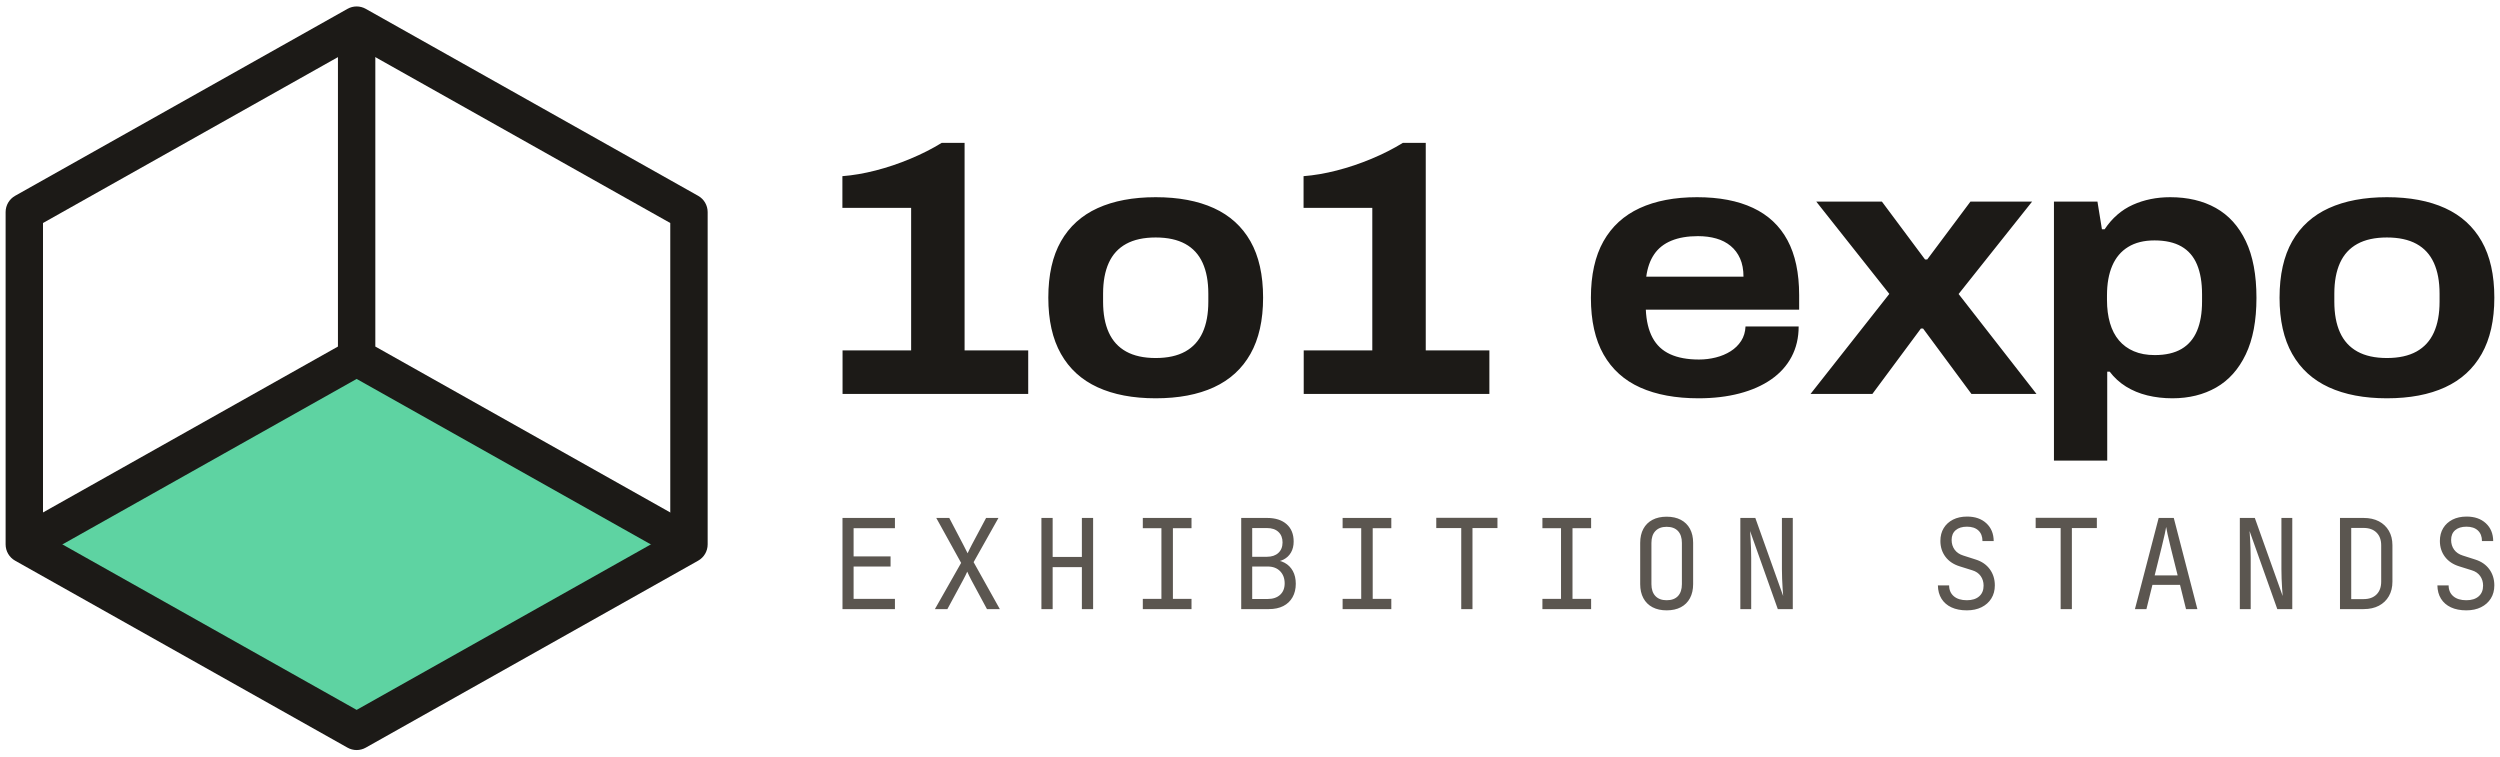
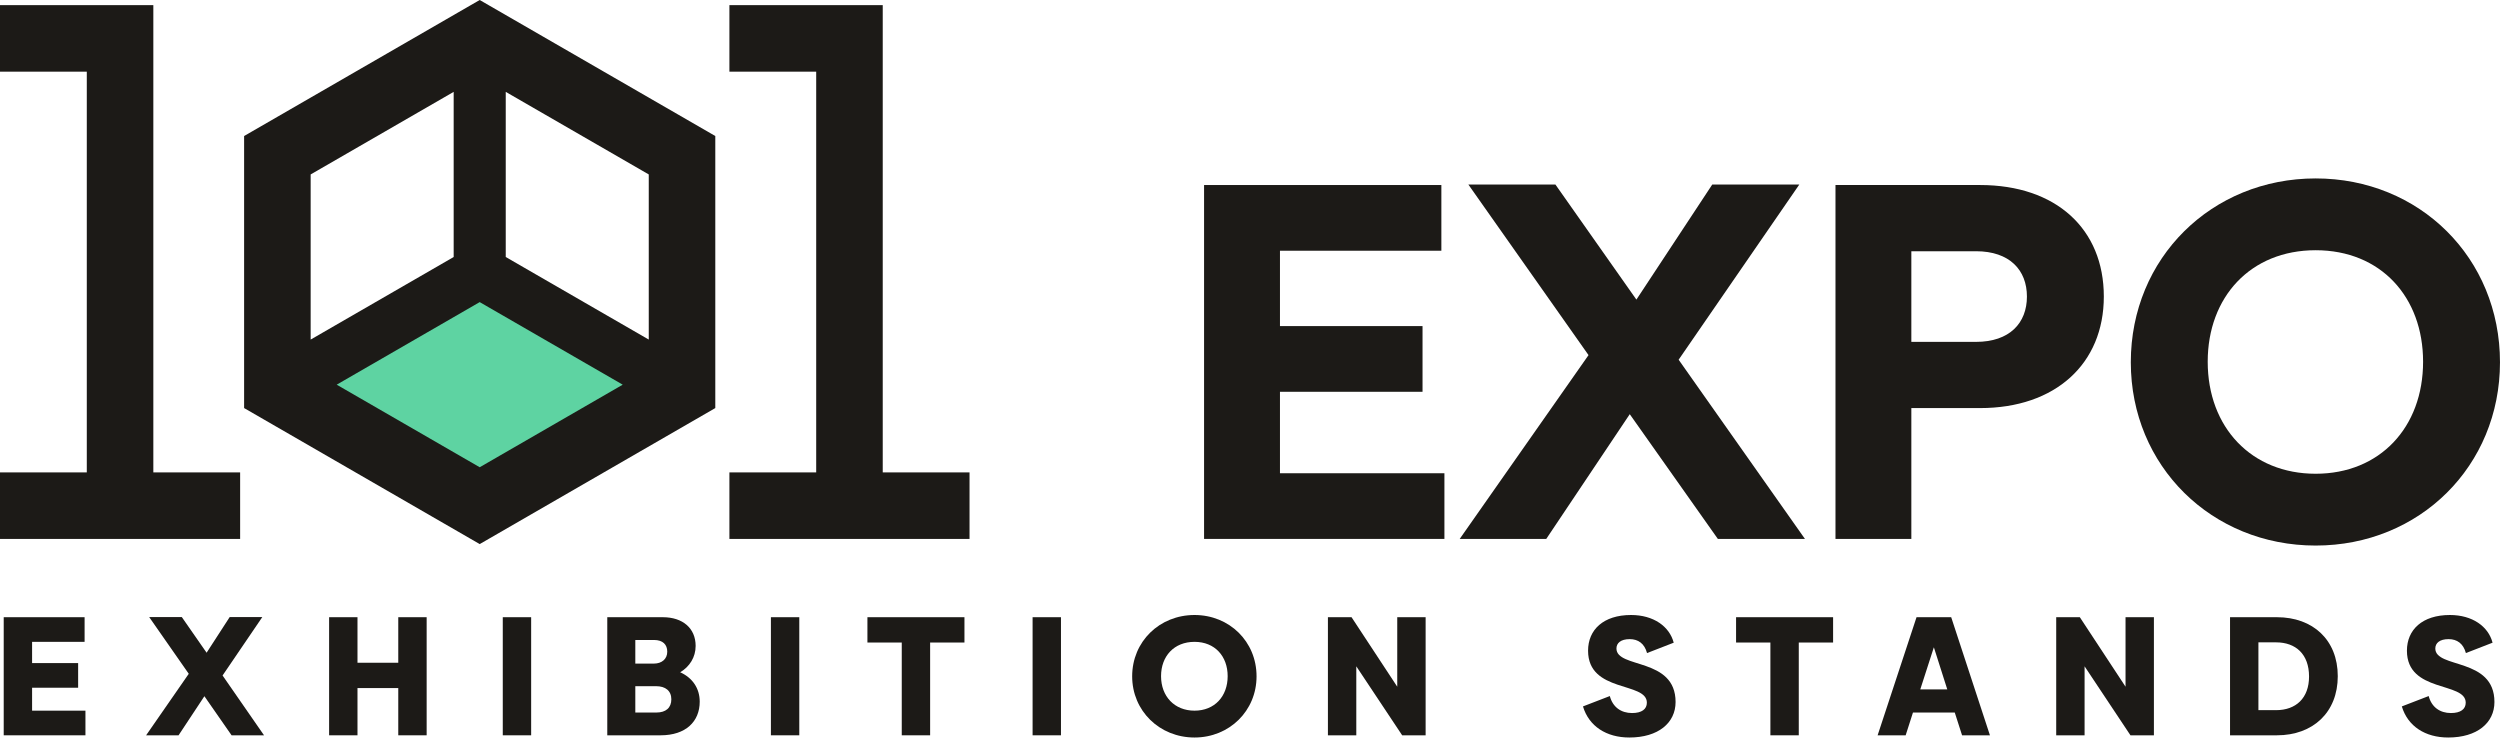
- <svg xmlns="http://www.w3.org/2000/svg" viewBox="-4.0 -4.6 1781.8 539.1" role="img" aria-label="1o1 expo">
-   <path transform="matrix(14.8036,0,0,14.8036,-45.8913,-31.0876)" fill="#5ED3A2" d="M4,28L20,19L36,28L20,37L4,28Z" />
-   <path transform="matrix(14.8036,0,0,14.8036,-45.8913,-31.0876)" fill="#1C1A17" d="M20.441,2.216L36.441,11.216C36.725,11.375 36.9,11.675 36.9,12L36.9,28C36.9,28.325 36.725,28.625 36.441,28.784L20.441,37.784C20.167,37.939 19.833,37.939 19.559,37.784L3.559,28.784C3.275,28.625 3.1,28.325 3.1,28L3.1,12C3.1,11.675 3.275,11.375 3.559,11.216L19.559,2.216C19.833,2.061 20.167,2.061 20.441,2.216ZM20,4.033L4.9,12.526L4.9,27.474L20,35.967L35.1,27.474L35.1,12.526L20,4.033Z" />
-   <path transform="matrix(14.8036,0,0,14.8036,-45.8913,-31.0876)" fill="#1C1A17" d="M19.1,18.474L19.1,3L20.9,3L20.9,18.474L36.441,27.216L35.559,28.784L20,20.033L4.441,28.784L3.559,27.216L19.1,18.474Z" />
-   <path transform="matrix(11.3148,0,0,11.3148,30.1639,47.7944)" fill="#1C1A17" d="M50.053,20.182L50.053,17.44L54.373,17.44L54.373,8.461L50.043,8.461L50.043,6.466C50.705,6.415 51.404,6.296 52.139,6.107C52.874,5.918 53.601,5.673 54.322,5.372C55.042,5.071 55.702,4.736 56.301,4.367L57.74,4.367L57.74,17.44L61.748,17.44L61.748,20.182L50.053,20.182ZM69.777,20.458C68.348,20.458 67.128,20.227 66.119,19.764C65.11,19.301 64.34,18.6 63.81,17.661C63.279,16.723 63.014,15.542 63.014,14.121C63.014,12.685 63.279,11.501 63.81,10.569C64.34,9.636 65.11,8.94 66.119,8.48C67.128,8.021 68.348,7.791 69.777,7.791C71.213,7.791 72.435,8.021 73.442,8.48C74.448,8.94 75.217,9.636 75.747,10.569C76.277,11.501 76.543,12.685 76.543,14.121C76.543,15.542 76.277,16.723 75.747,17.661C75.217,18.6 74.448,19.301 73.442,19.764C72.435,20.227 71.213,20.458 69.777,20.458ZM69.777,17.921C70.527,17.921 71.147,17.785 71.639,17.513C72.13,17.241 72.495,16.841 72.734,16.313C72.974,15.785 73.093,15.139 73.093,14.375L73.093,13.869C73.093,13.101 72.974,12.454 72.734,11.927C72.495,11.4 72.13,11.001 71.639,10.732C71.147,10.463 70.527,10.328 69.777,10.328C69.027,10.328 68.407,10.463 67.917,10.732C67.426,11.001 67.061,11.4 66.822,11.927C66.583,12.454 66.464,13.101 66.464,13.869L66.464,14.375C66.464,15.139 66.583,15.785 66.822,16.313C67.061,16.841 67.426,17.241 67.917,17.513C68.407,17.785 69.027,17.921 69.777,17.921ZM79.102,20.182L79.102,17.44L83.422,17.44L83.422,8.461L79.092,8.461L79.092,6.466C79.754,6.415 80.453,6.296 81.188,6.107C81.923,5.918 82.65,5.673 83.371,5.372C84.091,5.071 84.751,4.736 85.35,4.367L86.789,4.367L86.789,17.44L90.797,17.44L90.797,20.182L79.102,20.182ZM103.968,20.458C102.533,20.458 101.311,20.232 100.302,19.781C99.293,19.329 98.522,18.635 97.99,17.699C97.458,16.763 97.192,15.573 97.192,14.128C97.192,12.692 97.455,11.507 97.98,10.572C98.506,9.638 99.267,8.94 100.265,8.48C101.262,8.021 102.466,7.791 103.876,7.791C105.269,7.791 106.444,8.015 107.402,8.465C108.36,8.914 109.084,9.593 109.574,10.502C110.064,11.411 110.309,12.564 110.309,13.962L110.309,14.875L100.651,14.875C100.683,15.584 100.823,16.173 101.074,16.641C101.324,17.109 101.692,17.455 102.18,17.679C102.667,17.904 103.274,18.016 103.999,18.016C104.364,18.016 104.719,17.972 105.064,17.885C105.408,17.798 105.717,17.668 105.992,17.495C106.267,17.322 106.488,17.105 106.657,16.843C106.825,16.582 106.916,16.278 106.931,15.932L110.278,15.932C110.278,16.645 110.129,17.283 109.83,17.846C109.532,18.408 109.104,18.883 108.547,19.269C107.991,19.656 107.325,19.95 106.55,20.153C105.776,20.356 104.915,20.458 103.968,20.458ZM100.678,12.798L106.803,12.798C106.803,12.356 106.732,11.976 106.59,11.656C106.449,11.337 106.25,11.071 105.994,10.86C105.738,10.648 105.436,10.492 105.087,10.393C104.739,10.293 104.354,10.244 103.934,10.244C103.284,10.244 102.726,10.339 102.262,10.53C101.798,10.721 101.436,11.006 101.178,11.386C100.919,11.765 100.753,12.236 100.678,12.798ZM111.027,20.182L115.989,13.882L111.386,8.067L115.521,8.067L118.239,11.714L118.376,11.714L121.1,8.067L124.984,8.067L120.353,13.889L125.258,20.182L121.161,20.182L118.115,16.063L117.978,16.063L114.923,20.182L111.027,20.182ZM126.359,24.382L126.359,8.067L129.099,8.067L129.381,9.809L129.553,9.809C130.028,9.1 130.621,8.586 131.332,8.268C132.043,7.95 132.825,7.791 133.679,7.791C134.786,7.791 135.745,8.017 136.555,8.47C137.366,8.924 137.995,9.618 138.443,10.555C138.891,11.491 139.115,12.684 139.115,14.135C139.115,15.568 138.891,16.754 138.441,17.692C137.992,18.63 137.371,19.325 136.577,19.778C135.783,20.231 134.864,20.458 133.819,20.458C133.265,20.458 132.74,20.397 132.243,20.276C131.746,20.154 131.298,19.968 130.896,19.718C130.495,19.467 130.153,19.155 129.87,18.781L129.715,18.781L129.715,24.382L126.359,24.382ZM132.707,17.736C133.397,17.736 133.96,17.606 134.399,17.347C134.837,17.088 135.161,16.707 135.372,16.205C135.583,15.703 135.688,15.088 135.688,14.361L135.688,13.907C135.688,13.166 135.583,12.543 135.372,12.037C135.161,11.531 134.835,11.151 134.391,10.896C133.948,10.641 133.382,10.513 132.693,10.513C132.032,10.513 131.478,10.65 131.032,10.925C130.585,11.199 130.252,11.594 130.031,12.109C129.811,12.623 129.7,13.244 129.7,13.97L129.7,14.268C129.7,14.805 129.763,15.288 129.888,15.718C130.013,16.148 130.201,16.512 130.452,16.809C130.703,17.106 131.016,17.335 131.392,17.495C131.768,17.656 132.207,17.736 132.707,17.736ZM147.333,20.458C145.904,20.458 144.684,20.227 143.675,19.764C142.666,19.301 141.896,18.6 141.366,17.661C140.835,16.723 140.57,15.542 140.57,14.121C140.57,12.685 140.835,11.501 141.366,10.569C141.896,9.636 142.666,8.94 143.675,8.48C144.684,8.021 145.904,7.791 147.333,7.791C148.769,7.791 149.991,8.021 150.998,8.48C152.004,8.94 152.773,9.636 153.303,10.569C153.833,11.501 154.099,12.685 154.099,14.121C154.099,15.542 153.833,16.723 153.303,17.661C152.773,18.6 152.004,19.301 150.998,19.764C149.991,20.227 148.769,20.458 147.333,20.458ZM147.333,17.921C148.083,17.921 148.703,17.785 149.195,17.513C149.686,17.241 150.051,16.841 150.29,16.313C150.53,15.785 150.649,15.139 150.649,14.375L150.649,13.869C150.649,13.101 150.53,12.454 150.29,11.927C150.051,11.4 149.686,11.001 149.195,10.732C148.703,10.463 148.083,10.328 147.333,10.328C146.583,10.328 145.963,10.463 145.473,10.732C144.982,11.001 144.617,11.4 144.378,11.927C144.139,12.454 144.02,13.101 144.02,13.869L144.02,14.375C144.02,15.139 144.139,15.785 144.378,16.313C144.617,16.841 144.982,17.241 145.473,17.513C145.963,17.785 146.583,17.921 147.333,17.921Z" />
-   <path transform="matrix(9.88894,0,0,9.88893,112.89,76.0878)" fill="#5B5650" d="M48.9,35.74L48.9,29.17L52.68,29.17L52.68,29.908L49.701,29.908L49.701,31.942L52.365,31.942L52.365,32.671L49.701,32.671L49.701,35.002L52.68,35.002L52.68,35.74L48.9,35.74ZM55.56,35.74L57.45,32.41L55.659,29.17L56.595,29.17L57.612,31.114C57.666,31.216 57.722,31.326 57.779,31.443C57.836,31.56 57.882,31.651 57.918,31.717C57.948,31.651 57.992,31.56 58.049,31.443C58.105,31.326 58.161,31.216 58.215,31.114L59.25,29.17L60.141,29.17L58.35,32.356L60.24,35.74L59.313,35.74L58.188,33.652C58.134,33.55 58.078,33.441 58.022,33.324C57.965,33.207 57.921,33.112 57.891,33.04C57.861,33.112 57.818,33.205 57.761,33.319C57.704,33.433 57.648,33.541 57.594,33.643L56.46,35.74L55.56,35.74ZM63.237,35.74L63.237,29.17L64.047,29.17L64.047,31.978L66.153,31.978L66.153,29.17L66.963,29.17L66.963,35.74L66.153,35.74L66.153,32.716L64.047,32.716L64.047,35.74L63.237,35.74ZM70.545,35.74L70.545,35.002L71.886,35.002L71.886,29.908L70.545,29.908L70.545,29.17L74.055,29.17L74.055,29.908L72.714,29.908L72.714,35.002L74.055,35.002L74.055,35.74L70.545,35.74ZM77.637,35.74L77.637,29.17L79.5,29.17C80.1,29.17 80.57,29.32 80.909,29.62C81.248,29.92 81.417,30.337 81.417,30.871C81.417,31.171 81.354,31.432 81.228,31.654C81.102,31.876 80.924,32.047 80.693,32.167C80.462,32.287 80.184,32.344 79.86,32.338L79.86,32.203C80.208,32.197 80.51,32.263 80.764,32.401C81.02,32.539 81.218,32.737 81.359,32.995C81.5,33.253 81.57,33.559 81.57,33.913C81.57,34.285 81.492,34.609 81.336,34.885C81.18,35.161 80.958,35.373 80.67,35.52C80.382,35.666 80.037,35.74 79.635,35.74L77.637,35.74ZM78.429,35.011L79.545,35.011C79.923,35.011 80.222,34.911 80.441,34.71C80.66,34.509 80.769,34.234 80.769,33.886C80.769,33.526 80.66,33.233 80.441,33.008C80.222,32.783 79.923,32.671 79.545,32.671L78.429,32.671L78.429,35.011ZM78.429,31.969L79.491,31.969C79.839,31.969 80.114,31.876 80.315,31.69C80.516,31.504 80.616,31.252 80.616,30.934C80.616,30.616 80.517,30.364 80.319,30.178C80.121,29.992 79.848,29.899 79.5,29.899L78.429,29.899L78.429,31.969ZM84.945,35.74L84.945,35.002L86.286,35.002L86.286,29.908L84.945,29.908L84.945,29.17L88.455,29.17L88.455,29.908L87.114,29.908L87.114,35.002L88.455,35.002L88.455,35.74L84.945,35.74ZM93.495,35.74L93.495,29.899L91.695,29.899L91.695,29.161L96.105,29.161L96.105,29.899L94.305,29.899L94.305,35.74L93.495,35.74ZM99.345,35.74L99.345,35.002L100.686,35.002L100.686,29.908L99.345,29.908L99.345,29.17L102.855,29.17L102.855,29.908L101.514,29.908L101.514,35.002L102.855,35.002L102.855,35.74L99.345,35.74ZM108.3,35.83C107.904,35.83 107.564,35.755 107.279,35.605C106.994,35.455 106.775,35.238 106.622,34.953C106.469,34.668 106.392,34.33 106.392,33.94L106.392,30.97C106.392,30.574 106.469,30.235 106.622,29.953C106.775,29.671 106.994,29.455 107.279,29.305C107.564,29.155 107.904,29.08 108.3,29.08C108.696,29.08 109.037,29.155 109.322,29.305C109.607,29.455 109.826,29.671 109.979,29.953C110.132,30.235 110.208,30.571 110.208,30.961L110.208,33.94C110.208,34.33 110.132,34.668 109.979,34.953C109.826,35.238 109.607,35.455 109.322,35.605C109.037,35.755 108.696,35.83 108.3,35.83ZM108.3,35.101C108.654,35.101 108.926,35.001 109.115,34.8C109.304,34.599 109.398,34.312 109.398,33.94L109.398,30.97C109.398,30.598 109.304,30.312 109.115,30.111C108.926,29.91 108.654,29.809 108.3,29.809C107.952,29.809 107.682,29.91 107.49,30.111C107.298,30.312 107.202,30.598 107.202,30.97L107.202,33.94C107.202,34.312 107.298,34.599 107.49,34.8C107.682,35.001 107.952,35.101 108.3,35.101ZM113.61,35.74L113.61,29.17L114.69,29.17L116.697,34.795C116.685,34.645 116.672,34.461 116.657,34.242C116.642,34.023 116.63,33.792 116.621,33.549C116.612,33.306 116.607,33.076 116.607,32.86L116.607,29.17L117.39,29.17L117.39,35.74L116.31,35.74L114.312,30.115C114.324,30.259 114.336,30.441 114.348,30.66C114.36,30.879 114.371,31.11 114.38,31.353C114.389,31.596 114.393,31.828 114.393,32.05L114.393,35.74L113.61,35.74ZM129.936,35.83C129.504,35.83 129.134,35.758 128.825,35.614C128.516,35.47 128.277,35.263 128.109,34.993C127.941,34.723 127.854,34.402 127.848,34.03L128.658,34.03C128.658,34.36 128.771,34.621 128.996,34.813C129.221,35.005 129.534,35.101 129.936,35.101C130.314,35.101 130.61,35.008 130.823,34.822C131.036,34.636 131.142,34.378 131.142,34.048C131.142,33.784 131.072,33.553 130.931,33.355C130.79,33.157 130.587,33.019 130.323,32.941L129.432,32.662C128.982,32.524 128.636,32.293 128.393,31.969C128.15,31.645 128.028,31.264 128.028,30.826C128.028,30.472 128.108,30.165 128.267,29.904C128.426,29.643 128.649,29.439 128.937,29.291C129.225,29.145 129.564,29.071 129.954,29.071C130.53,29.071 130.992,29.232 131.34,29.553C131.688,29.874 131.865,30.301 131.871,30.835L131.061,30.835C131.061,30.511 130.964,30.258 130.769,30.075C130.574,29.892 130.299,29.8 129.945,29.8C129.597,29.8 129.326,29.884 129.131,30.052C128.936,30.22 128.838,30.454 128.838,30.754C128.838,31.024 128.91,31.258 129.054,31.456C129.198,31.654 129.405,31.795 129.675,31.879L130.575,32.167C131.013,32.305 131.352,32.539 131.592,32.869C131.832,33.199 131.952,33.586 131.952,34.03C131.952,34.39 131.868,34.705 131.7,34.975C131.532,35.245 131.297,35.455 130.994,35.605C130.691,35.755 130.338,35.83 129.936,35.83ZM136.695,35.74L136.695,29.899L134.895,29.899L134.895,29.161L139.305,29.161L139.305,29.899L137.505,29.899L137.505,35.74L136.695,35.74ZM142.05,35.74L143.76,29.17L144.849,29.17L146.55,35.74L145.731,35.74L145.299,33.994L143.31,33.994L142.878,35.74L142.05,35.74ZM143.472,33.31L145.128,33.31L144.624,31.285C144.528,30.901 144.453,30.58 144.399,30.322C144.345,30.064 144.312,29.896 144.3,29.818C144.288,29.896 144.255,30.064 144.201,30.322C144.147,30.58 144.072,30.898 143.976,31.276L143.472,33.31ZM149.61,35.74L149.61,29.17L150.69,29.17L152.697,34.795C152.685,34.645 152.672,34.461 152.656,34.242C152.642,34.023 152.63,33.792 152.62,33.549C152.612,33.306 152.607,33.076 152.607,32.86L152.607,29.17L153.39,29.17L153.39,35.74L152.31,35.74L150.312,30.115C150.324,30.259 150.336,30.441 150.348,30.66C150.36,30.879 150.371,31.11 150.38,31.353C150.388,31.596 150.393,31.828 150.393,32.05L150.393,35.74L149.61,35.74ZM156.828,35.74L156.828,29.17L158.529,29.17C158.955,29.17 159.323,29.251 159.632,29.413C159.941,29.575 160.18,29.803 160.351,30.097C160.523,30.391 160.608,30.739 160.608,31.141L160.608,33.76C160.608,34.162 160.523,34.511 160.351,34.809C160.18,35.106 159.941,35.335 159.632,35.497C159.323,35.659 158.955,35.74 158.529,35.74L156.828,35.74ZM157.638,35.02L158.529,35.02C158.925,35.02 159.236,34.909 159.46,34.687C159.685,34.465 159.798,34.156 159.798,33.76L159.798,31.141C159.798,30.751 159.685,30.445 159.46,30.223C159.236,30.001 158.925,29.89 158.529,29.89L157.638,29.89L157.638,35.02ZM165.936,35.83C165.504,35.83 165.133,35.758 164.825,35.614C164.516,35.47 164.277,35.263 164.109,34.993C163.941,34.723 163.854,34.402 163.848,34.03L164.658,34.03C164.658,34.36 164.77,34.621 164.995,34.813C165.22,35.005 165.534,35.101 165.936,35.101C166.314,35.101 166.609,35.008 166.822,34.822C167.035,34.636 167.142,34.378 167.142,34.048C167.142,33.784 167.071,33.553 166.93,33.355C166.79,33.157 166.587,33.019 166.323,32.941L165.432,32.662C164.982,32.524 164.635,32.293 164.392,31.969C164.149,31.645 164.028,31.264 164.028,30.826C164.028,30.472 164.107,30.165 164.267,29.904C164.425,29.643 164.649,29.439 164.937,29.291C165.225,29.145 165.564,29.071 165.954,29.071C166.53,29.071 166.992,29.232 167.34,29.553C167.688,29.874 167.865,30.301 167.871,30.835L167.061,30.835C167.061,30.511 166.963,30.258 166.768,30.075C166.573,29.892 166.299,29.8 165.945,29.8C165.597,29.8 165.326,29.884 165.13,30.052C164.935,30.22 164.838,30.454 164.838,30.754C164.838,31.024 164.91,31.258 165.054,31.456C165.198,31.654 165.405,31.795 165.675,31.879L166.575,32.167C167.013,32.305 167.352,32.539 167.592,32.869C167.832,33.199 167.952,33.586 167.952,34.03C167.952,34.39 167.868,34.705 167.7,34.975C167.532,35.245 167.296,35.455 166.993,35.605C166.69,35.755 166.338,35.83 165.936,35.83Z" />
+ <svg xmlns="http://www.w3.org/2000/svg" viewBox="0 0 1695 500" role="img" aria-label="1o1 expo">
+   <g transform="matrix(0.882812,0,0,0.464493,0,-1.652719)">
+     <g transform="matrix(1.049113,0,0,1.044562,-1.110971,6.175952)">
+       <g transform="matrix(9.256859,0,0,18.13667,167.0875,33.04238)">
+         <path d="M4,28L20,19L36,28L20,37L4,28Z" fill="#5ED3A2" />
+       </g>
+       <g transform="matrix(3.914338,0,0,3.823586,-2390.423,-329.8649)">
+         <path d="M763.597,111.816L747.365,111.816L747.365,87.497L776.041,87.497L776.041,258.258L792.274,258.258L792.274,282.577L747.365,282.577L747.365,258.258L763.597,258.258L763.597,111.816ZM627.186,111.816L610.954,111.816L610.954,87.497L639.631,87.497L639.631,258.258L655.863,258.258L655.863,282.577L610.954,282.577L610.954,258.258L627.186,258.258L627.186,111.816ZM744.727,135.326L744.727,234.747L700.667,284.458L656.607,234.747L656.607,135.326L700.667,85.616L744.727,135.326ZM673.921,226.201L700.667,256.377L727.413,226.201L700.667,196.025L673.921,226.201ZM695.798,119.191L669.052,149.367L669.052,209.719L695.798,179.543L695.798,119.191ZM705.537,179.543L732.283,209.719L732.283,149.367L705.537,119.191L705.537,179.543Z" fill="#1C1A17" fill-rule="evenodd" />
+       </g>
+       <g transform="matrix(10.36595,0,0,19.78728,-6081.379,-17314.567)">
+         <path d="M589.037,925.096L589.037,923.476L592.289,923.476L592.289,921.736L589.037,921.736L589.037,920.236L592.745,920.236L592.745,918.496L587.033,918.496L587.033,926.836L592.805,926.836L592.805,925.096L589.037,925.096Z" fill="#1C1A17" />
+         <path d="M605.417,926.836L602.489,922.612L605.297,918.484L602.993,918.484L601.361,921.004L599.609,918.484L597.305,918.484L600.101,922.492L597.089,926.836L599.381,926.836L601.205,924.076L603.125,926.836L605.417,926.836Z" fill="#1C1A17" />
+         <path d="M614.897,918.496L614.897,921.712L612.017,921.712L612.017,918.496L610.013,918.496L610.013,926.836L612.017,926.836L612.017,923.5L614.897,923.5L614.897,926.836L616.901,926.836L616.901,918.496L614.897,918.496Z" fill="#1C1A17" />
+         <rect x="622.277" y="918.496" width="2.004" height="8.34" fill="#1C1A17" />
+         <path d="M634.805,922.384C635.477,921.988 635.897,921.316 635.897,920.524C635.897,919.276 634.985,918.496 633.581,918.496L629.657,918.496L629.657,926.836L633.425,926.836C635.201,926.836 636.185,925.864 636.185,924.46C636.185,923.524 635.681,922.78 634.805,922.384ZM633.893,920.932C633.893,921.436 633.521,921.772 632.945,921.772L631.637,921.772L631.637,920.104L632.957,920.104C633.581,920.104 633.893,920.428 633.893,920.932ZM633.125,925.228L631.637,925.228L631.637,923.368L633.113,923.368C633.761,923.368 634.181,923.692 634.181,924.292C634.181,924.892 633.797,925.228 633.125,925.228Z" fill="#1C1A17" />
+         <rect x="641.213" y="918.496" width="2.004" height="8.34" fill="#1C1A17" />
+         <path d="M654.881,918.496L648.029,918.496L648.029,920.284L650.453,920.284L650.453,926.836L652.457,926.836L652.457,920.284L654.881,920.284L654.881,918.496Z" fill="#1C1A17" />
+         <rect x="659.693" y="918.496" width="2.004" height="8.34" fill="#1C1A17" />
+         <path d="M671.129,926.992C673.589,926.992 675.509,925.108 675.509,922.672C675.509,920.212 673.589,918.34 671.129,918.34C668.657,918.34 666.725,920.212 666.725,922.672C666.725,925.108 668.657,926.992 671.129,926.992ZM671.129,925.096C669.713,925.096 668.765,924.088 668.765,922.66C668.765,921.256 669.677,920.236 671.129,920.236C672.569,920.236 673.469,921.256 673.469,922.66C673.469,924.088 672.545,925.096 671.129,925.096Z" fill="#1C1A17" />
+         <path d="M685.445,918.496L685.445,923.404L682.217,918.496L680.549,918.496L680.549,926.836L682.553,926.836L682.553,921.964L685.793,926.836L687.449,926.836L687.449,918.496L685.445,918.496Z" fill="#1C1A17" />
+         <path d="M701.837,926.992C703.877,926.992 705.101,925.96 705.101,924.484C705.101,921.316 700.925,922.144 700.925,920.704C700.925,920.32 701.237,920.044 701.861,920.044C702.461,920.044 702.905,920.356 703.085,921.028L704.969,920.296C704.669,919.144 703.541,918.34 701.957,918.34C700.001,918.34 698.921,919.384 698.921,920.86C698.921,923.86 703.073,923.032 703.073,924.532C703.073,924.988 702.713,925.264 702.029,925.264C701.249,925.264 700.661,924.844 700.457,924.064L698.561,924.796C698.981,926.2 700.217,926.992 701.837,926.992Z" fill="#1C1A17" />
+         <path d="M716.225,918.496L709.373,918.496L709.373,920.284L711.797,920.284L711.797,926.836L713.801,926.836L713.801,920.284L716.225,920.284L716.225,918.496Z" fill="#1C1A17" />
+         <path d="M725.333,926.836L727.301,926.836L724.565,918.496L722.117,918.496L719.369,926.836L721.349,926.836L721.865,925.228L724.817,925.228L725.333,926.836ZM722.381,923.596L723.341,920.62L724.289,923.596L722.381,923.596Z" fill="#1C1A17" />
+         <path d="M736.877,918.496L736.877,923.404L733.649,918.496L731.981,918.496L731.981,926.836L733.985,926.836L733.985,921.964L737.225,926.836L738.881,926.836L738.881,918.496L736.877,918.496Z" fill="#1C1A17" />
+         <path d="M747.569,918.496L744.257,918.496L744.257,926.836L747.569,926.836C750.113,926.836 751.865,925.216 751.865,922.66C751.865,920.104 750.113,918.496 747.569,918.496ZM747.509,925.06L746.261,925.06L746.261,920.272L747.509,920.272C748.901,920.272 749.837,921.112 749.837,922.684C749.837,924.22 748.901,925.06 747.509,925.06Z" fill="#1C1A17" />
+         <path d="M759.665,926.992C761.705,926.992 762.929,925.96 762.929,924.484C762.929,921.316 758.753,922.144 758.753,920.704C758.753,920.32 759.065,920.044 759.689,920.044C760.289,920.044 760.733,920.356 760.913,921.028L762.797,920.296C762.497,919.144 761.369,918.34 759.785,918.34C757.829,918.34 756.749,919.384 756.749,920.86C756.749,923.86 760.901,923.032 760.901,924.532C760.901,924.988 760.541,925.264 759.857,925.264C759.077,925.264 758.489,924.844 758.285,924.064L756.389,924.796C756.809,926.2 758.045,926.992 759.665,926.992Z" fill="#1C1A17" />
+       </g>
+       <g transform="matrix(24.53946,0,0,46.84271,-175538.157,-43971.476)">
+         <path d="M7191.528,952.769L7191.528,950.339L7195.781,950.339L7195.781,948.379L7191.528,948.379L7191.528,946.131L7196.343,946.131L7196.343,944.171L7189.264,944.171L7189.264,954.728L7196.434,954.728L7196.434,952.769L7191.528,952.769Z" fill="#1C1A17" />
+         <path d="M7207.189,954.728L7203.421,949.382L7207.021,944.156L7204.424,944.156L7202.161,947.589L7199.745,944.156L7197.148,944.156L7200.733,949.245L7196.89,954.728L7199.472,954.728L7201.963,951.007L7204.591,954.728L7207.189,954.728Z" fill="#1C1A17" />
+         <path d="M7212.414,944.171L7208.1,944.171L7208.1,954.728L7210.363,954.728L7210.363,950.825L7212.414,950.825C7214.662,950.825 7216.105,949.503 7216.105,947.498C7216.105,945.478 7214.677,944.171 7212.414,944.171ZM7212.292,948.85L7210.363,948.85L7210.363,946.146L7212.292,946.146C7213.295,946.146 7213.811,946.708 7213.811,947.498C7213.811,948.288 7213.295,948.85 7212.292,948.85Z" fill="#1C1A17" />
+         <path d="M7222.424,954.926C7225.523,954.926 7227.923,952.556 7227.923,949.458C7227.923,946.344 7225.523,943.974 7222.424,943.974C7219.325,943.974 7216.91,946.344 7216.91,949.458C7216.91,952.556 7219.325,954.926 7222.424,954.926ZM7222.424,952.784C7220.51,952.784 7219.204,951.402 7219.204,949.442C7219.204,947.513 7220.48,946.116 7222.424,946.116C7224.368,946.116 7225.629,947.513 7225.629,949.442C7225.629,951.402 7224.338,952.784 7222.424,952.784Z" fill="#1C1A17" />
+       </g>
+     </g>
+   </g>
</svg>
